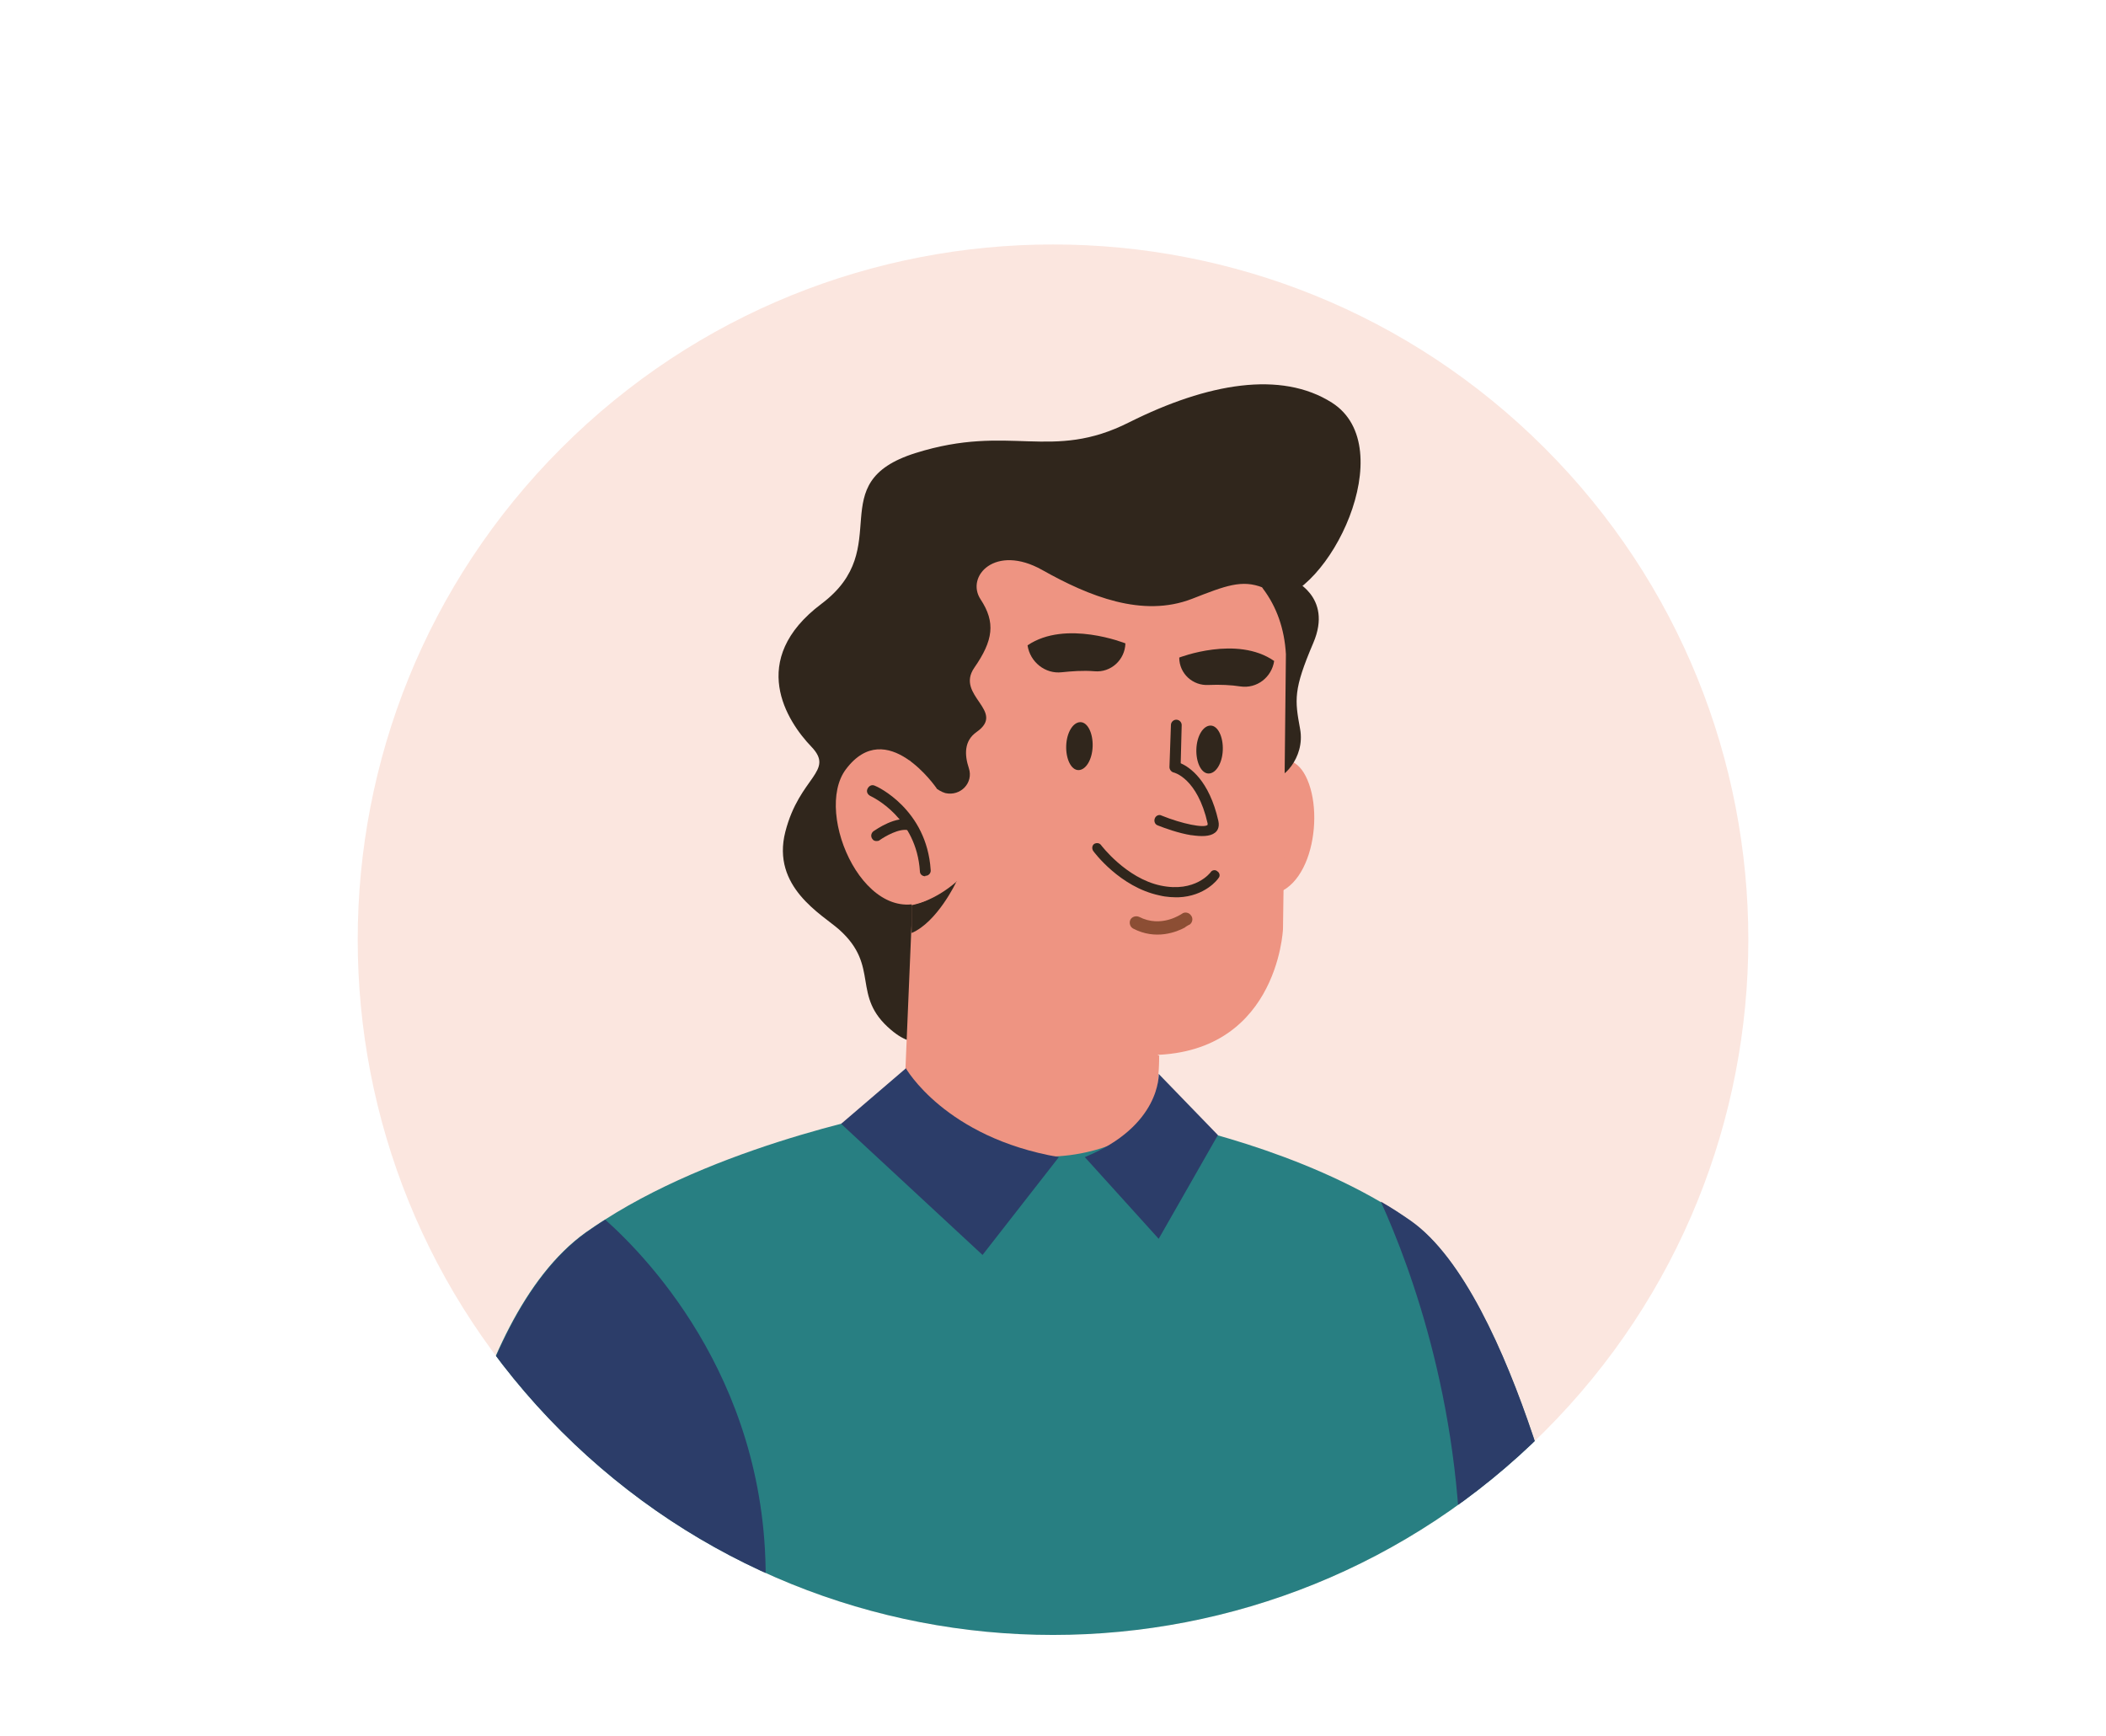
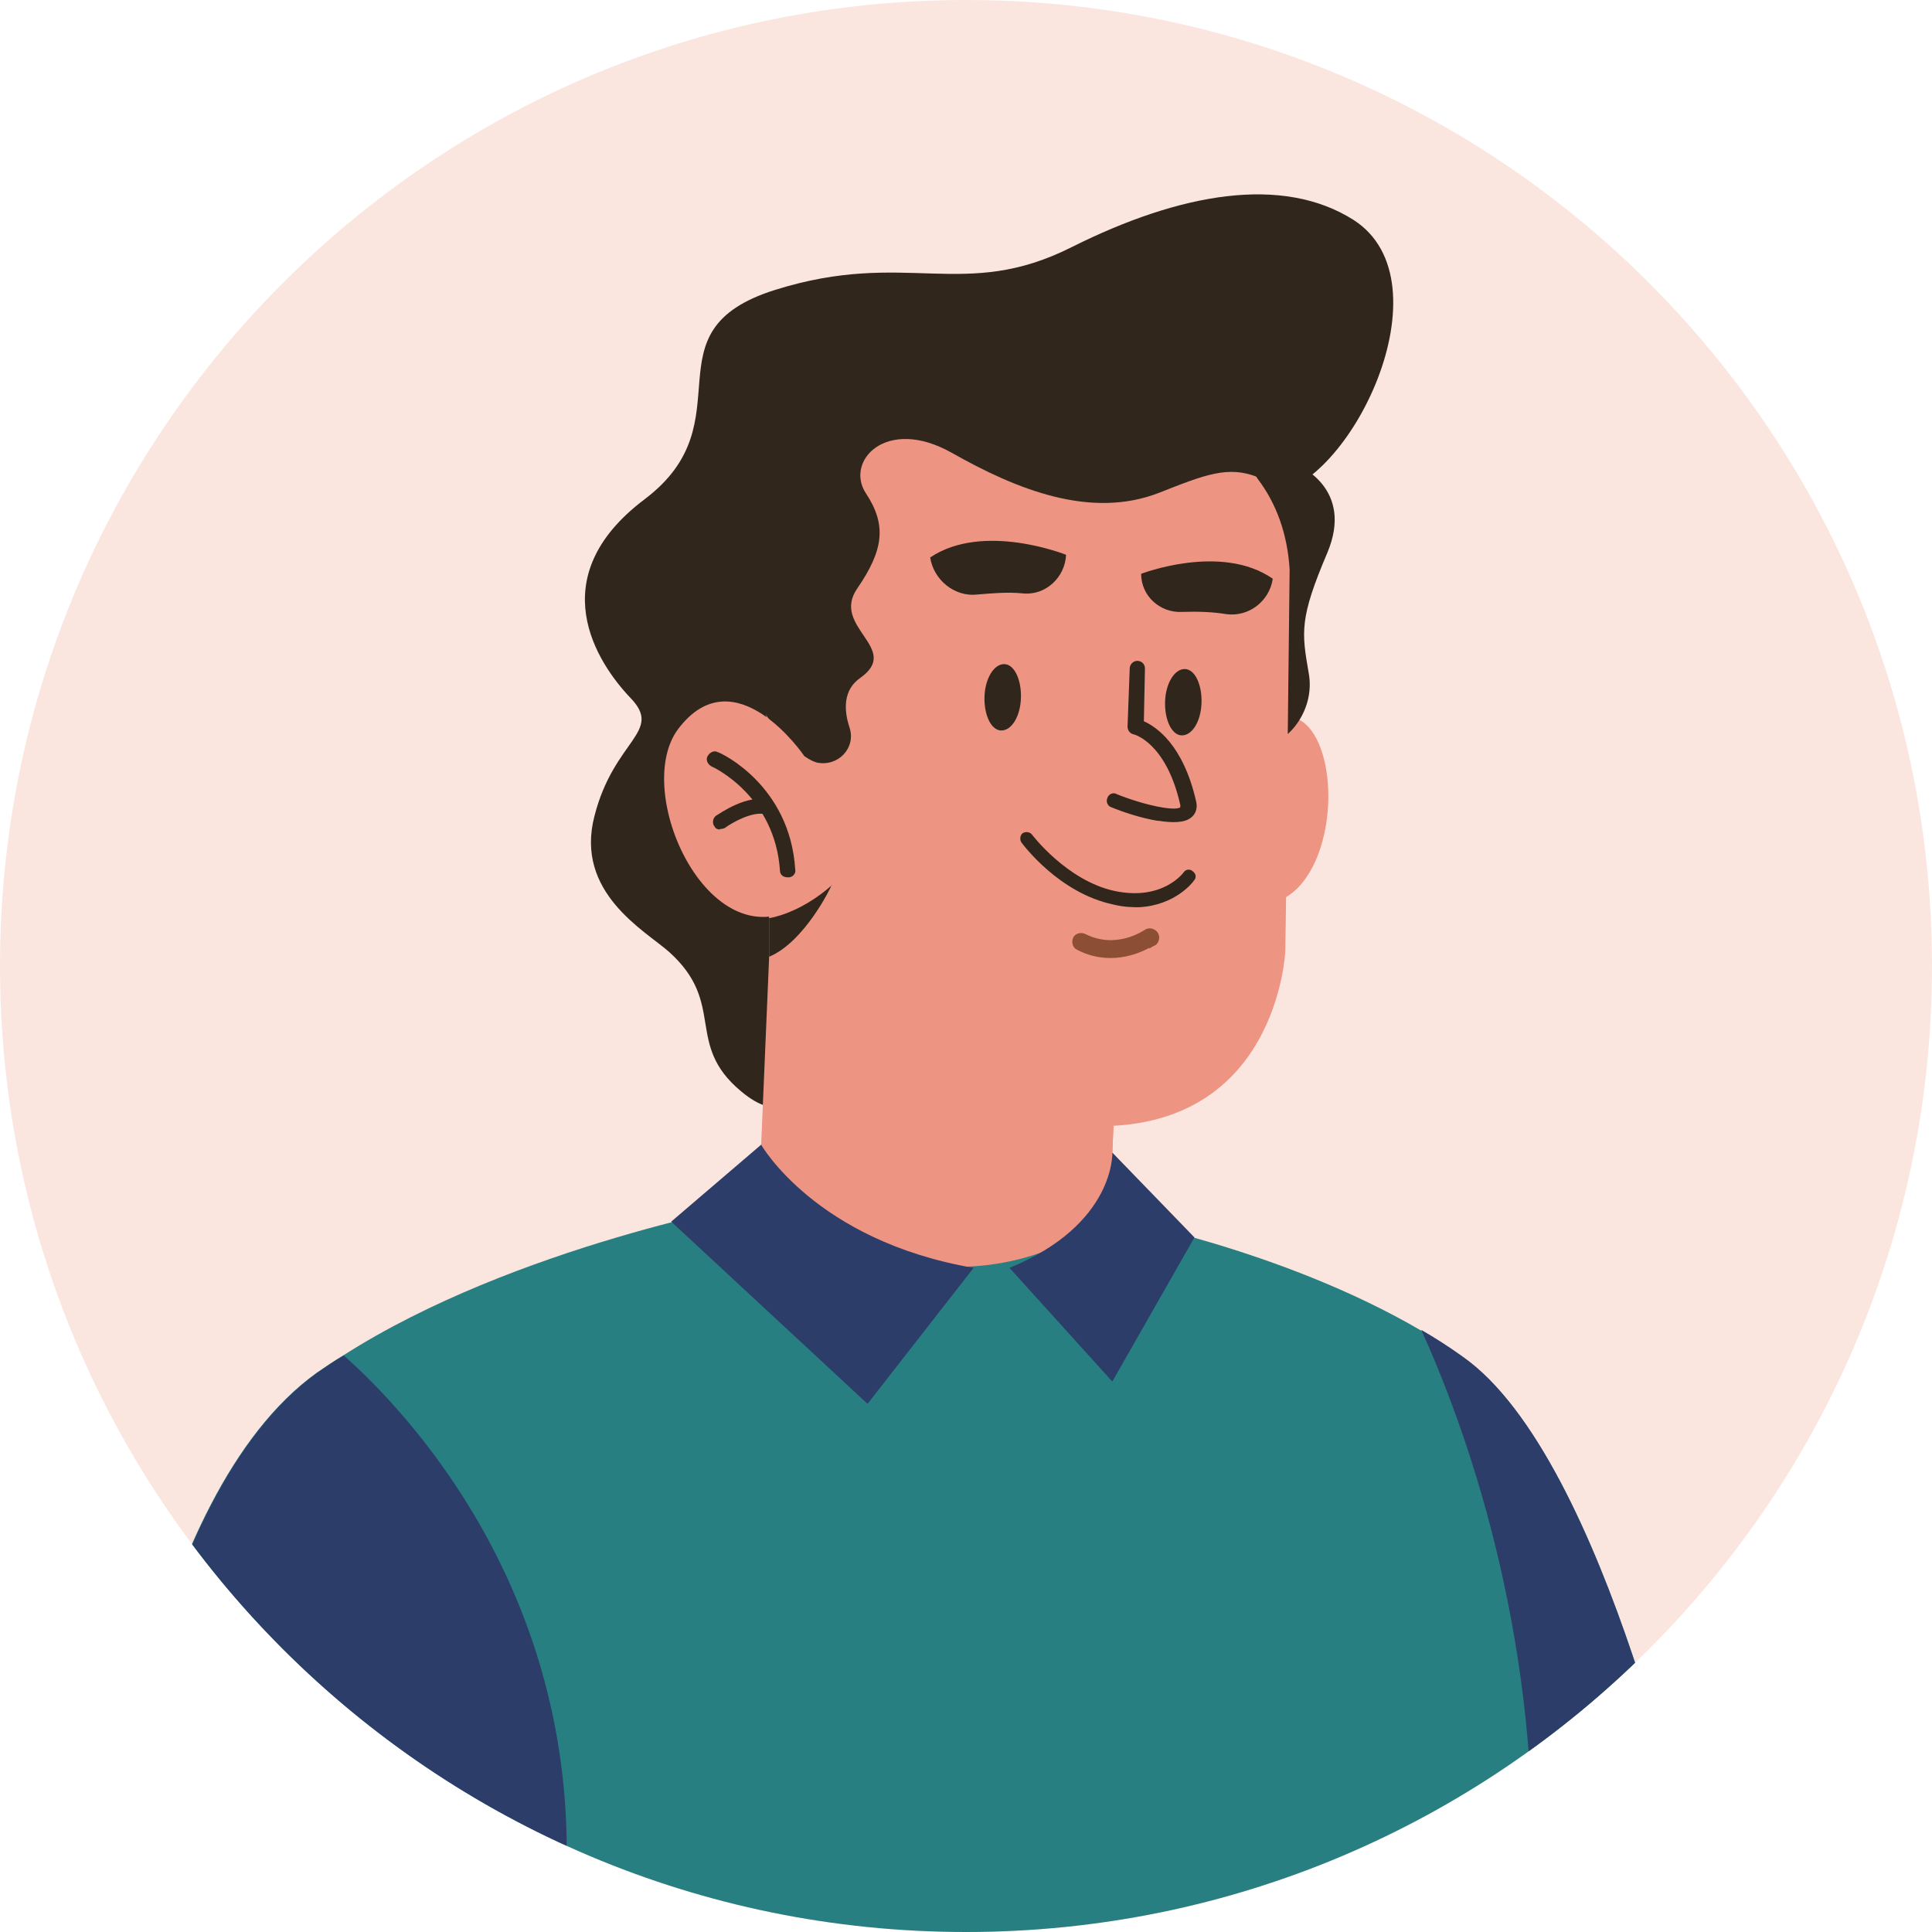
- <svg xmlns="http://www.w3.org/2000/svg" id="Layer_1" version="1.1" viewBox="0 0 430.4 354.7">
+ <svg xmlns="http://www.w3.org/2000/svg" id="Layer_1" version="1.1" viewBox="27.6 492.1 355.2 355.2">
  <defs>
    <style>
      .st0 {
        fill: none;
      }

      .st1 {
        fill: #ed9482;
      }

      .st2 {
-         fill: #2c3d69;
+         fill: #287f82;
      }

      .st3 {
        clip-path: url(#clippath-1);
      }

      .st4 {
-         fill: #287f82;
+         fill: #2c3d69;
      }

      .st5 {
        fill: #30261c;
      }

      .st6 {
        fill: #8c4e34;
      }

      .st7 {
        fill: #ee9482;
      }

      .st8 {
-         fill: #fbe6df;
+         fill: #3d3479;
      }

      .st9 {
        fill: #efa1b6;
      }

      .st10 {
-         fill: #3d3479;
+         clip-path: url(#clippath);
      }

      .st11 {
-         clip-path: url(#clippath);
+         fill: #fbe6df;
      }
    </style>
    <clipPath id="clippath">
-       <circle class="st8" cx="215.2" cy="192.1" r="142.1" transform="translate(-72.8 208.4) rotate(-45)" />
+       <circle class="st0" cx="205.2" cy="669.7" r="177.6" />
    </clipPath>
    <clipPath id="clippath-1">
-       <circle class="st0" cx="217.1" cy="-351.9" r="140.2" />
+       <circle class="st0" cx="192.6" cy="140.2" r="140.2" />
    </clipPath>
  </defs>
  <g>
-     <circle class="st8" cx="215.2" cy="192.1" r="142.1" transform="translate(-72.8 208.4) rotate(-45)" />
-     <g class="st11">
+     <circle class="st11" cx="205.2" cy="669.7" r="177.6" />
+     <g class="st10">
      <g>
        <g>
-           <path class="st4" d="M322.3,326.3l-110.1,19.8-123.4-19.8s5.5-56.2,30.9-74.4c1.3-.9,2.6-1.8,3.9-2.6,25.3-16.2,61.1-22.5,61.1-22.5l51.6,2.2s25.2,4.6,45.9,16.7c2.1,1.2,4.1,2.5,6.1,3.9,21.4,15,34,76.8,34,76.8Z" />
+           <path class="st2" d="M339,837.5l-137.6,24.7-154.2-24.7s6.9-70.2,38.6-93c1.6-1.1,3.2-2.2,4.9-3.2,31.6-20.2,76.4-28.1,76.4-28.1l64.5,2.7s31.5,5.7,57.4,20.9c2.6,1.5,5.1,3.1,7.6,4.9,26.7,18.7,42.5,96,42.5,96h0Z" />
          <g>
-             <path class="st5" d="M194.8,198s-1.4,22.1-12.7,12.5c-8.3-7-2.1-12.9-10.6-20.5-3.5-3.1-13.9-8.7-11-20,2.9-11.3,10.2-12.3,5.3-17.4-4.9-5.1-13.2-17.7,2.1-29.2,15.3-11.5-.2-24.7,19.2-30.8,19.4-6.1,27.7,1.8,43.7-6.3,16-8,31-10.6,41.4-4,14.3,9.1-.6,39.6-12.4,40.4-11.8.8-65.1,75.3-65.1,75.3Z" />
+             <path class="st5" d="M179.7,677.1s-1.7,27.6-15.9,15.6c-10.4-8.7-2.6-16.1-13.2-25.6-4.4-3.9-17.4-10.9-13.7-25,3.6-14.1,12.7-15.4,6.6-21.7-6.1-6.4-16.5-22.1,2.6-36.5,19.1-14.4-.2-30.9,24-38.5,24.2-7.6,34.6,2.2,54.6-7.9,20-10,38.7-13.2,51.7-5,17.9,11.4-.7,49.5-15.5,50.5-14.7,1-81.4,94.1-81.4,94.1h.1Z" />
            <g>
-               <path class="st7" d="M236.9,215.9l-.6,13c-1.6,1.2-3.2,2.2-4.7,3-23.2,12.6-46.9-5.2-46.9-5.2l1.9-45.2,44.3,30.2,6,4.1Z" />
-               <path class="st7" d="M236.9,215.9l-.6,13c-1.6,1.2-3.2,2.2-4.7,3-18.9-8.4-32.1-29.2-32.1-29.2l31.4,9.1,6,4.1Z" />
+               <path class="st7" d="M232.3,699.5l-.7,16.2c-2,1.5-4,2.7-5.9,3.7-29,15.7-58.6-6.5-58.6-6.5l2.4-56.5,55.4,37.7,7.5,5.1h0Z" />
+               <path class="st7" d="M232.3,699.5l-.7,16.2c-2,1.5-4,2.7-5.9,3.7-23.6-10.5-40.1-36.5-40.1-36.5l39.2,11.4,7.5,5.1h0Z" />
            </g>
-             <path class="st7" d="M255.6,158.9s7.8-8.4,11.6.5c3.8,8.9-.2,26.5-11.3,23.1l-.3-23.6Z" />
-             <path class="st5" d="M264,118.4s8.5,3.4,4.4,13c-4.1,9.6-3.8,11.6-2.7,17.6,1.1,6-3.9,10.7-5.6,10-1.7-.7-16.4-45.7,4-40.7Z" />
-             <path class="st7" d="M262.2,189.9s-1.1,26.9-29.1,25.7c-27.8-1.2-45.9-23.9-46.8-24.9,0,0,0,0,0,0v-5.7c0,0-.4-29.4-.4-29.4l-.2-15.7s-2.4-28.4,24.7-32.4c19.8-2.9,38.1,1.1,46.9,11.7.3.3.6.7.8,1.1,2.8,3.7,4.4,8.2,4.7,13.4l-.3,28.2v6.9c0,0-.3,21.2-.3,21.2Z" />
-             <path class="st5" d="M241.1,183.4c-1.2,0-2.6,0-4.2-.4-8-1.7-13.3-8.8-13.5-9.1-.3-.5-.2-1.1.2-1.4.5-.3,1.1-.2,1.4.2,0,0,5.1,6.8,12.2,8.3,7.1,1.5,10.2-2.7,10.2-2.7.3-.5,1-.6,1.4-.2.5.3.6,1,.2,1.4-.1.2-2.7,3.7-8.2,3.9Z" />
-             <path class="st6" d="M242.2,189.5c.5-.3.8-.5.9-.5.6-.4.8-1.3.3-1.9-.4-.6-1.3-.8-1.9-.3-.2.1-4.2,2.9-8.7.6-.7-.3-1.5,0-1.8.6-.3.7,0,1.5.6,1.8,4.6,2.4,8.9.7,10.7-.3Z" />
-             <path class="st5" d="M243.4,170.7c-2.5-.4-5.3-1.4-6.8-2-.6-.2-.8-.9-.6-1.4.2-.6.9-.9,1.4-.6,4.2,1.7,8.7,2.6,9.4,1.9h0s0,0,0-.3c-2.1-9.3-6.9-10.4-6.9-10.4-.5-.1-.9-.6-.9-1.1l.3-8.6c0-.6.5-1.1,1.1-1.1.6,0,1.1.5,1.1,1.1l-.2,7.8c1.8.8,5.8,3.4,7.7,11.8.3,1.4-.3,2.1-.7,2.4-1,.8-2.8.8-4.8.5Z" />
-             <path class="st5" d="M210,131.9h0c.5,3.4,3.6,5.9,7,5.5,2-.2,4.3-.4,6.7-.2,3.3.3,6.2-2.3,6.3-5.7h0s-12.2-4.9-20,.4Z" />
-             <path class="st5" d="M260.4,135.1h0c-.5,3.3-3.5,5.7-6.9,5.2-1.9-.3-4.2-.4-6.5-.3-3.2.2-6-2.3-6-5.6h0s11.8-4.6,19.4.7Z" />
-             <path class="st5" d="M258.1,120.1c-4.3-1.7-7.6-.4-14.5,2.3-10.1,3.9-21-.5-30.6-5.9-9.6-5.4-15.7,1.3-12.6,6,3.1,4.7,2.6,8.4-1.3,14-3.9,5.7,6.6,8.8.5,13.1-2.6,1.8-2.5,4.7-1.6,7.4,1,3-1.7,5.8-4.8,5.1h0c-3.2-.9-7.4-6.8-7.4-6.8l-8.5-20.2s7.4-27.6,34.5-31.6c19.8-2.9,38.1,1.1,46.9,11.7.3.3-.9,4.3-.6,4.7Z" />
+             <path class="st7" d="M255.6,628.3s9.7-10.5,14.5.6c4.7,11.1-.3,33.1-14.1,28.9l-.4-29.5Z" />
+             <path class="st5" d="M266.1,577.6s10.6,4.2,5.5,16.2c-5.1,12-4.7,14.5-3.4,22,1.4,7.5-4.9,13.4-7,12.5s-20.5-57.1,5-50.9h-.1Z" />
+             <path class="st7" d="M263.9,667s-1.4,33.6-36.4,32.1c-34.7-1.5-57.4-29.9-58.5-31.1h0v-7.1l-.5-36.7-.2-19.6s-3-35.5,30.9-40.5c24.7-3.6,47.6,1.4,58.6,14.6.4.4.7.9,1,1.4,3.5,4.6,5.5,10.2,5.9,16.7l-.4,35.2v8.6l-.4,26.5h0Z" />
+             <path class="st5" d="M237.5,658.9c-1.5,0-3.2,0-5.2-.5-10-2.1-16.6-11-16.9-11.4-.4-.6-.2-1.4.2-1.7.6-.4,1.4-.2,1.7.2,0,0,6.4,8.5,15.2,10.4,8.9,1.9,12.7-3.4,12.7-3.4.4-.6,1.2-.7,1.7-.2.6.4.7,1.2.2,1.7-.1.2-3.4,4.6-10.2,4.9h.4Z" />
+             <path class="st6" d="M238.9,666.5c.6-.4,1-.6,1.1-.6.7-.5,1-1.6.4-2.4-.5-.7-1.6-1-2.4-.4-.2.1-5.2,3.6-10.9.7-.9-.4-1.9,0-2.2.7-.4.9,0,1.9.7,2.2,5.7,3,11.1.9,13.4-.4h-.1Z" />
+             <path class="st5" d="M240.4,643c-3.1-.5-6.6-1.7-8.5-2.5-.7-.2-1-1.1-.7-1.7.2-.7,1.1-1.1,1.7-.7,5.2,2.1,10.9,3.2,11.7,2.4h0v-.4c-2.6-11.6-8.6-13-8.6-13-.6-.1-1.1-.7-1.1-1.4l.4-10.7c0-.7.6-1.4,1.4-1.4s1.4.6,1.4,1.4l-.2,9.7c2.2,1,7.2,4.2,9.6,14.7.4,1.7-.4,2.6-.9,3-1.2,1-3.5,1-6,.6h-.1Z" />
+             <path class="st5" d="M198.6,594.5h0c.6,4.2,4.5,7.4,8.7,6.9,2.5-.2,5.4-.5,8.4-.2,4.1.4,7.7-2.9,7.9-7.1h0s-15.2-6.1-25,.5Z" />
+             <path class="st5" d="M261.6,598.5h0c-.6,4.1-4.4,7.1-8.6,6.5-2.4-.4-5.2-.5-8.1-.4-4,.2-7.5-2.9-7.5-7h0s14.7-5.7,24.2.9h0Z" />
+             <path class="st5" d="M258.8,579.8c-5.4-2.1-9.5-.5-18.1,2.9-12.6,4.9-26.2-.6-38.2-7.4-12-6.7-19.6,1.6-15.7,7.5,3.9,5.9,3.2,10.5-1.6,17.5-4.9,7.1,8.2,11,.6,16.4-3.2,2.2-3.1,5.9-2,9.2,1.2,3.7-2.1,7.2-6,6.4h0c-4-1.1-9.2-8.5-9.2-8.5l-10.6-25.2s9.2-34.5,43.1-39.5c24.7-3.6,47.6,1.4,58.6,14.6.4.4-1.1,5.4-.7,5.9v.2Z" />
            <g>
-               <path class="st5" d="M223.3,152.6c-.1,2.7-1.4,4.8-2.9,4.8-1.5,0-2.6-2.3-2.5-5,.1-2.7,1.4-4.8,2.9-4.8,1.5,0,2.6,2.3,2.5,5Z" />
-               <path class="st5" d="M249.9,153.3c-.1,2.7-1.4,4.8-2.9,4.8-1.5,0-2.6-2.3-2.5-5,.1-2.7,1.4-4.8,2.9-4.8,1.5,0,2.6,2.3,2.5,5Z" />
+               <path class="st5" d="M215.3,620.4c-.1,3.4-1.7,6-3.6,6s-3.2-2.9-3.1-6.2,1.7-6,3.6-6,3.2,2.9,3.1,6.2Z" />
+               <path class="st5" d="M248.5,621.3c-.1,3.4-1.7,6-3.6,6s-3.2-2.9-3.1-6.2,1.7-6,3.6-6,3.2,2.9,3.1,6.2Z" />
            </g>
-             <path class="st5" d="M195.5,180.1c-.1.3-4,8.4-9.2,10.6,0,0,0,0,0,0v-5.7c0,0,4.4-.6,9.3-4.9Z" />
-             <path class="st7" d="M191.4,161.1s-10.2-14.9-18.5-3.9c-6.9,9.1,4.4,34,17.6,26.2l.9-22.3Z" />
-             <path class="st5" d="M189.1,179s0,0,.1,0c.6,0,1.1-.6,1-1.2-.8-12.4-11-17.1-11.4-17.2-.6-.3-1.2,0-1.5.6-.3.6,0,1.2.6,1.5h0c.4.2,9.4,4.4,10.1,15.4,0,.6.5,1,1.1,1Z" />
-             <path class="st5" d="M179.1,171.9c.2,0,.5,0,.7-.2,1-.7,4-2.5,5.9-2,.6.2,1.2-.2,1.4-.7.2-.6-.2-1.2-.7-1.4-3.3-1-7.4,2-7.9,2.3-.5.4-.6,1.1-.2,1.6.2.3.5.4.8.4Z" />
+             <path class="st5" d="M180.5,654.8c-.1.4-5,10.5-11.5,13.2h0v-7.1s5.5-.7,11.6-6.1h-.1Z" />
+             <path class="st7" d="M175.4,631s-12.7-18.6-23.1-4.9c-8.6,11.4,5.5,42.5,22,32.7l1.1-27.9Z" />
+             <path class="st5" d="M172.5,653.4h.1c.7,0,1.4-.7,1.2-1.5-1-15.5-13.7-21.4-14.2-21.5-.7-.4-1.5,0-1.9.7s0,1.5.7,1.9h0c.5.2,11.7,5.5,12.6,19.2,0,.7.6,1.2,1.4,1.2h0Z" />
+             <path class="st5" d="M160,644.5c.2,0,.6,0,.9-.2,1.2-.9,5-3.1,7.4-2.5.7.2,1.5-.2,1.7-.9.2-.7-.2-1.5-.9-1.7-4.1-1.2-9.2,2.5-9.9,2.9-.6.5-.7,1.4-.2,2,.2.4.6.5,1,.5h0Z" />
          </g>
        </g>
-         <path class="st2" d="M185.1,218.3s8,14.2,31.3,18.2l-15.6,20-28.9-26.8,13.3-11.4Z" />
-         <path class="st2" d="M236.8,219.5s.5,10.6-15.1,17l15.1,16.7,12.1-21.2-12.1-12.5Z" />
-         <path class="st2" d="M156.3,326.3h-67.4s5.5-56.2,30.9-74.4c1.3-.9,2.6-1.8,3.9-2.6,9.1,8.1,34.4,34.5,32.7,77Z" />
-         <path class="st2" d="M298.5,326.3c.9-37.4-10.1-67-16.3-80.7,2.1,1.2,4.1,2.5,6.1,3.9,21.4,15,34,76.8,34,76.8h-23.9Z" />
+         <path class="st4" d="M167.5,702.5s10,17.7,39.1,22.7l-19.5,25-36.1-33.5,16.6-14.2h-.1Z" />
+         <path class="st4" d="M232.1,704s.6,13.2-18.9,21.2l18.9,20.9,15.1-26.5-15.1-15.6Z" />
+         <path class="st4" d="M131.5,837.5H47.3s6.9-70.2,38.6-93c1.6-1.1,3.2-2.2,4.9-3.2,11.4,10.1,43,43.1,40.9,96.2h-.1Z" />
+         <path class="st4" d="M309.3,837.5c1.1-46.7-12.6-83.7-20.4-100.9,2.6,1.5,5.1,3.1,7.6,4.9,26.7,18.7,42.5,96,42.5,96h-29.9.1Z" />
      </g>
    </g>
  </g>
  <g class="st3">
    <g>
      <g>
-         <path class="st1" d="M251.7-273.9c6.9,17.8,32.9,80.4,47,125.3,9.5,30.1,13.1,55.4,15.2,62.1,0,0-71.7-23-87.8-23.1-24.9,0-64.7,51.8-54.9,58.3,15.4,10.2,88.6,45,147.2,55.9,31.8,5.9,91.7-34.5,87-66.6-6.6-45.1-88.2-164-119.2-197.7-16.1-17.5-42.8-36-34.4-14.2Z" />
-         <path class="st9" d="M409.6-52.3c-1.5,32.5-42.1,59.8-65.7,61.3-40.7,2.5-162.6-33.1-162.6-33.1l47.4-91.3s83,28.2,85.1,29h0c-.7-2.5-21.2-79.3-30.3-104.8-.5-1.4-1.1-2.8-1.6-4.4-2.6-7.1-6.2-16.4-10.2-26.4h0c-2.2-5.6-4.5-11.5-6.8-17.2h0c-10-24.9-19.8-48.6-19.8-48.6,14,2.3,27.8,9.6,50.4,33.4,22.6,23.7,116.7,148.5,114.2,202.1Z" />
+         <path class="st1" d="M227.2,218.2c6.9,17.8,32.9,80.4,47,125.3,9.5,30.1,13.1,55.4,15.2,62.1,0,0-71.7-23-87.8-23.1-24.9,0-64.7,51.8-54.9,58.3,15.4,10.2,88.6,45,147.2,55.9,31.8,5.9,91.7-34.5,87-66.6-6.6-45.1-88.2-164-119.2-197.7-16.1-17.5-42.8-36-34.4-14.2h-.1Z" />
+         <path class="st9" d="M385.1,439.8c-1.5,32.5-42.1,59.8-65.7,61.3-40.7,2.5-162.6-33.1-162.6-33.1l47.4-91.3s83,28.2,85.1,29h0c-.7-2.5-21.2-79.3-30.3-104.8-.5-1.4-1.1-2.8-1.6-4.4-2.6-7.1-6.2-16.4-10.2-26.4h0c-2.2-5.6-4.5-11.5-6.8-17.2h0c-10-24.9-19.8-48.6-19.8-48.6,14,2.3,27.8,9.6,50.4,33.4,22.6,23.7,116.7,148.5,114.2,202.1h-.1Z" />
      </g>
      <g>
-         <path class="st1" d="M341.7-81.5c-6.4,0-44.8-10.2-50.4-4.9-34.1,32.1-44.9,25.7-52.1,29.8C183.1-24.3,108.1,13.7,81.3,13.9c-40.6.3-56.8-33.7-50-65.9,13.3-63.6,99.2-187.7,138-220.7,20.6-17.5,19,8.9,10.4,37.5-5,16.8-13.7,41.7-22.6,66.2-7.9,21.8-28.8,77.6-29.2,78.9h0c0,.1,0,.2,0,.2,0,.1.1.2.4,0,1.8-.3,49.8-23,98.1-35.4,17-4.4,52.5-10.6,65.2-5,7.6,3.4,7.7,7.9,7.7,7.9,0,0,6.1-.6,12.4,4.7,4.2,3.5,5.6,8.4,5.6,8.4,0,0,6.6.9,10.1,4.8,4.1,4.6,4.5,9.4,4.5,9.4,8.9,2.4,9.9,13.5,9.9,13.5Z" />
+         <path class="st1" d="M317.2,410.6c-6.4,0-44.8-10.2-50.4-4.9-34.1,32.1-44.9,25.7-52.1,29.8-56.1,32.3-131.1,70.3-157.9,70.5C16.2,506.3,0,472.3,6.8,440.1c13.3-63.6,99.2-187.7,138-220.7,20.6-17.5,19,8.9,10.4,37.5-5,16.8-13.7,41.7-22.6,66.2-7.9,21.8-28.8,77.6-29.2,78.9h0v.2c0,0,0,.2.4,0,1.8-.3,49.8-23,98.1-35.4,17-4.4,52.5-10.6,65.2-5,7.6,3.4,7.7,7.9,7.7,7.9,0,0,6.1-.6,12.4,4.7,4.2,3.5,5.6,8.4,5.6,8.4,0,0,6.6.9,10.1,4.8,4.1,4.6,4.5,9.4,4.5,9.4,8.9,2.4,9.9,13.5,9.9,13.5h0Z" />
        <g>
-           <path class="st9" d="M190.5-115.6c8.9-3,12.9-3,12.9-3l50.5,85.3S114.7,16.8,86.2,19.7C57.6,22.7,25.1.2,24.5-35.7c-.8-50.4,81.5-171.5,122.8-218.3,19-21.5,41.1-37,46.7-33.5,6.7,4.2-5.4,31.1-11.8,51.3-11.8,37.2-53.9,146.4-53.9,146.4,0,0,51.6-22.1,62.2-25.7Z" />
-           <path class="st10" d="M255.9-33.1c-4.2-8.3-10.7-16.4-15.5-24.2-.2-.3-.6,0-.5.3,4.4,7.4,8.4,15.3,12.6,22.8-19.1,7.9-39.4,14.9-58.9,21.8-20,7.1-40.1,13.8-60.6,19.7-11.4,3.3-22.8,6.9-34.3,9.9-.7.2-.5.8.2.6,20.7-3.9,40.9-9.9,60.9-16.2,20.4-6.5,40.5-13.7,60.5-21.2,11.3-4.2,35.8-12.9,35.5-13.5Z" />
+           <path class="st9" d="M166,376.5c8.9-3,12.9-3,12.9-3l50.5,85.3s-139.2,50.1-167.7,53C33.1,514.8.6,492.3,0,456.4c-.8-50.4,81.5-171.5,122.8-218.3,19-21.5,41.1-37,46.7-33.5,6.7,4.2-5.4,31.1-11.8,51.3-11.8,37.2-53.9,146.4-53.9,146.4,0,0,51.6-22.1,62.2-25.7h0Z" />
+           <path class="st8" d="M231.4,459c-4.2-8.3-10.7-16.4-15.5-24.2-.2-.3-.6,0-.5.3,4.4,7.4,8.4,15.3,12.6,22.8-19.1,7.9-39.4,14.9-58.9,21.8-20,7.1-40.1,13.8-60.6,19.7-11.4,3.3-22.8,6.9-34.3,9.9-.7.2-.5.8.2.6,20.7-3.9,40.9-9.9,60.9-16.2,20.4-6.5,40.5-13.7,60.5-21.2,11.3-4.2,35.8-12.9,35.5-13.5h.1Z" />
        </g>
      </g>
    </g>
  </g>
</svg>
